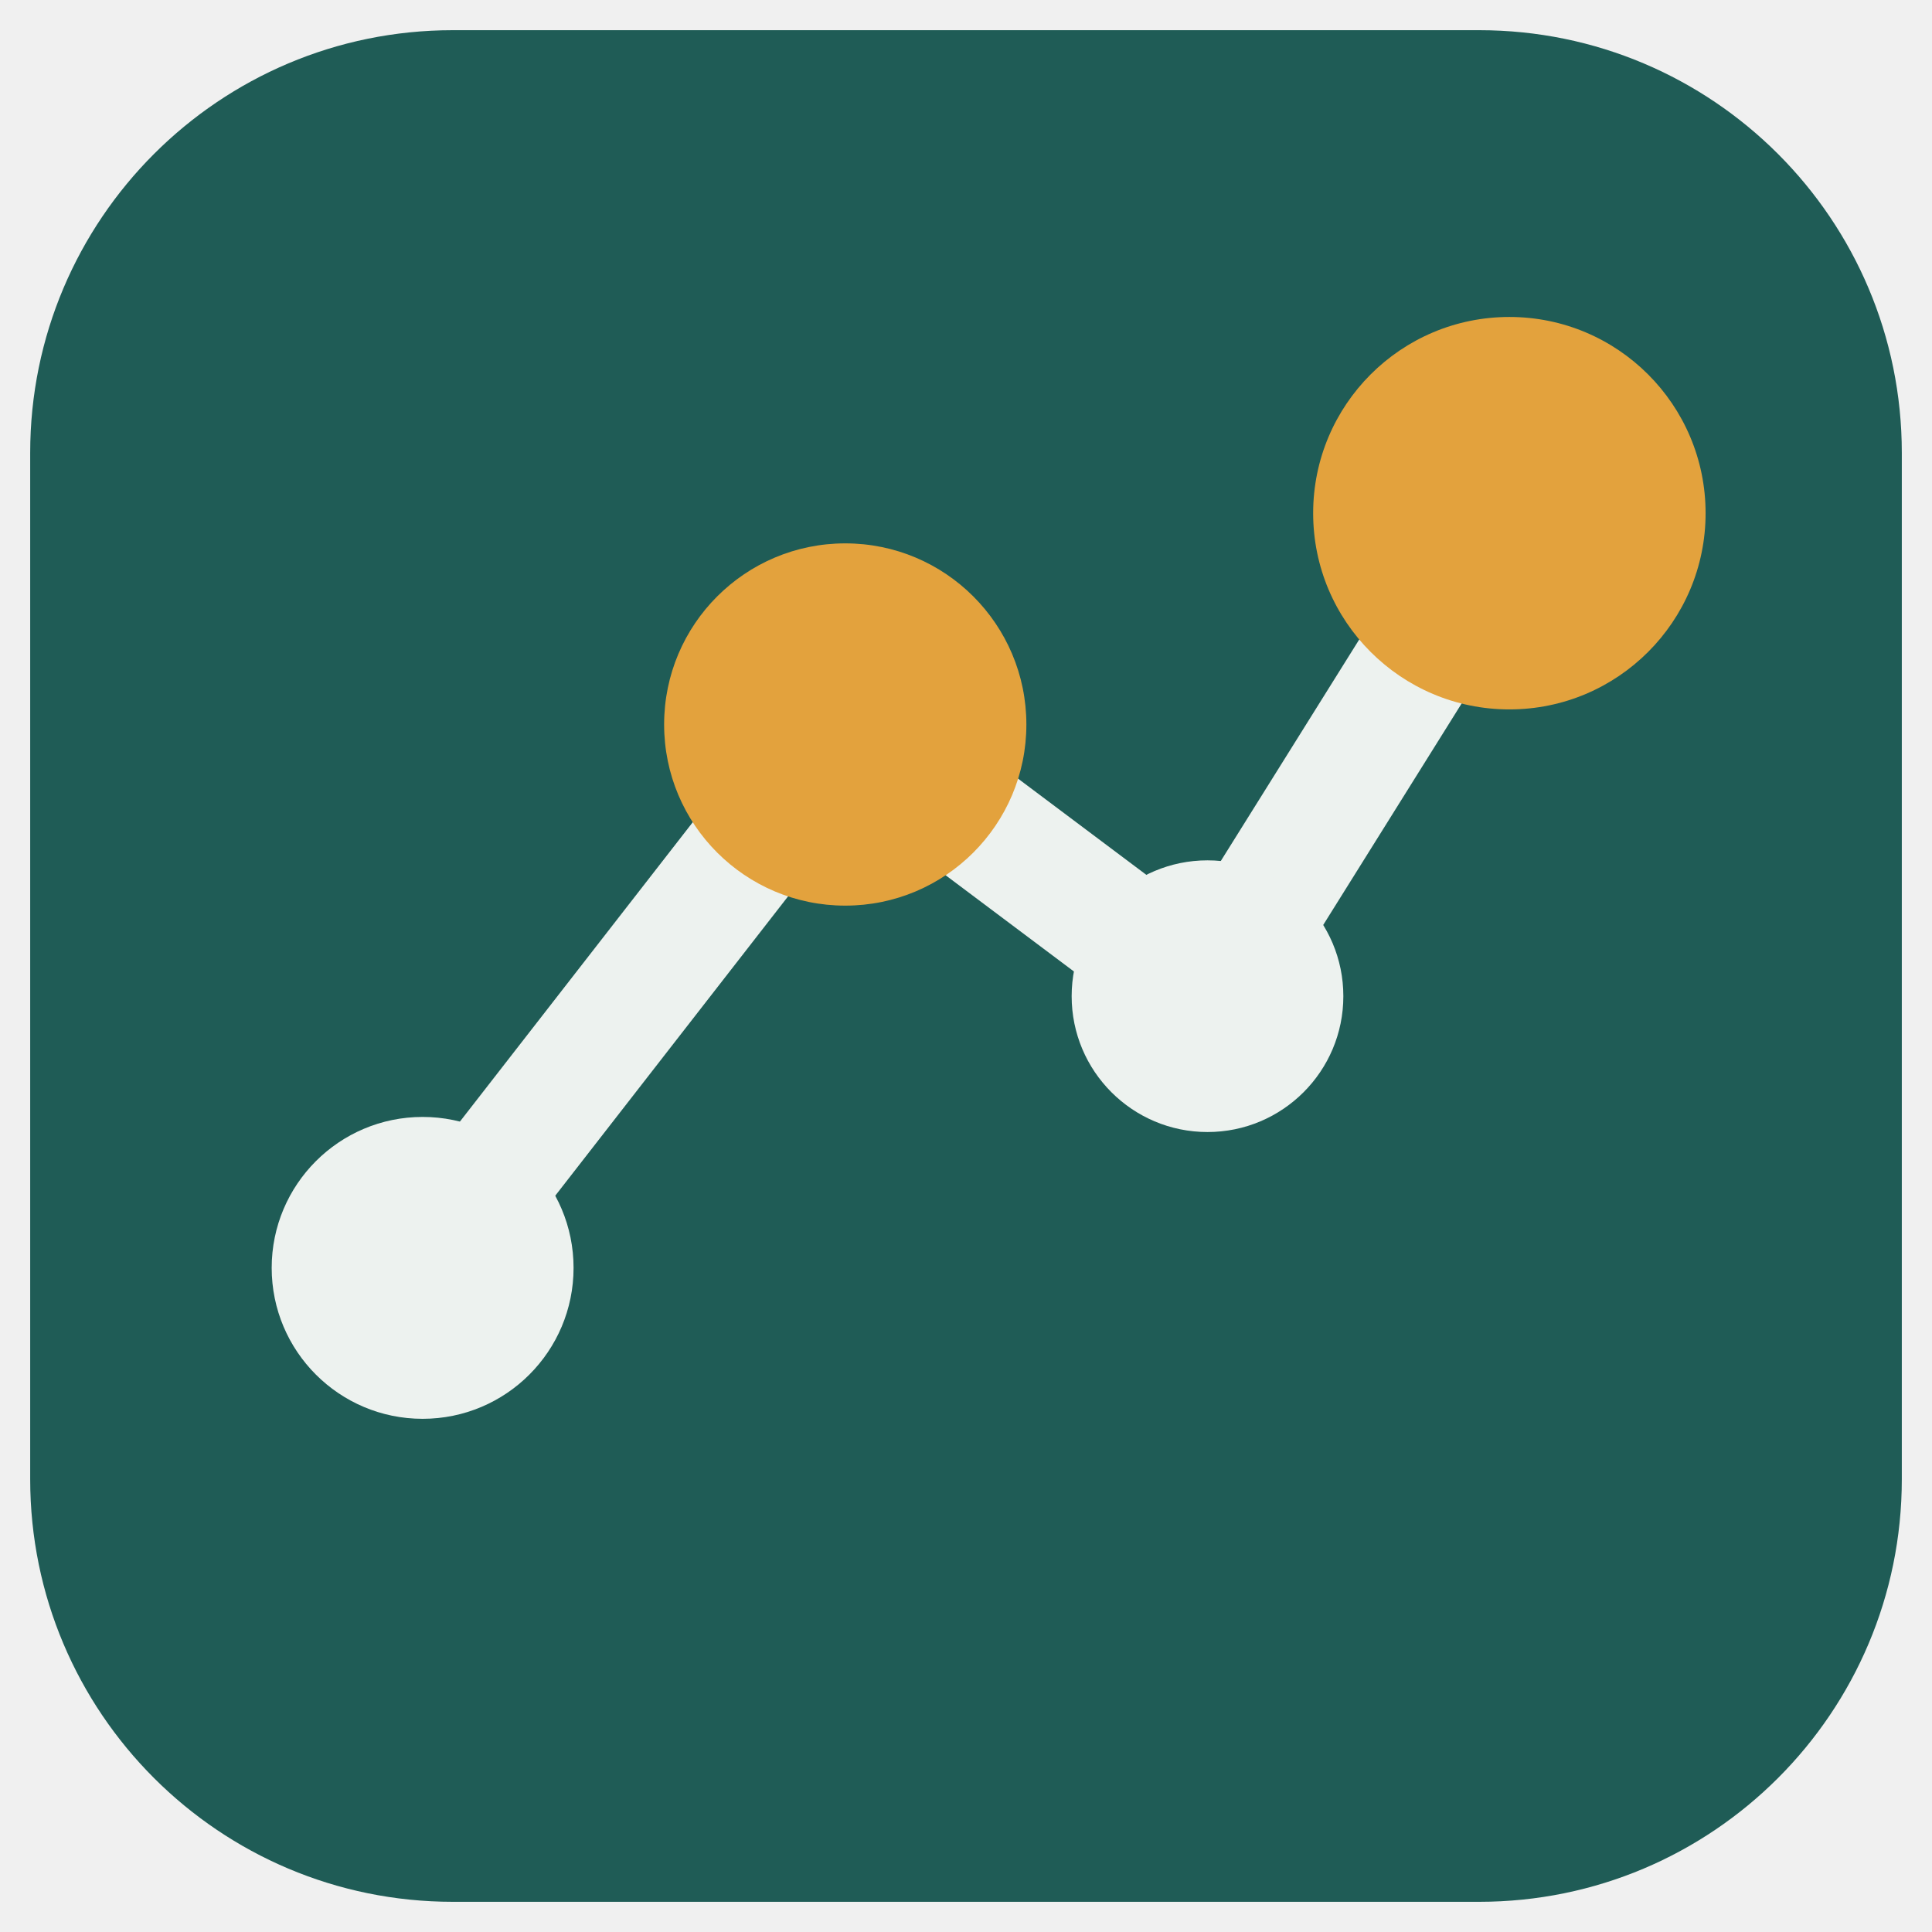
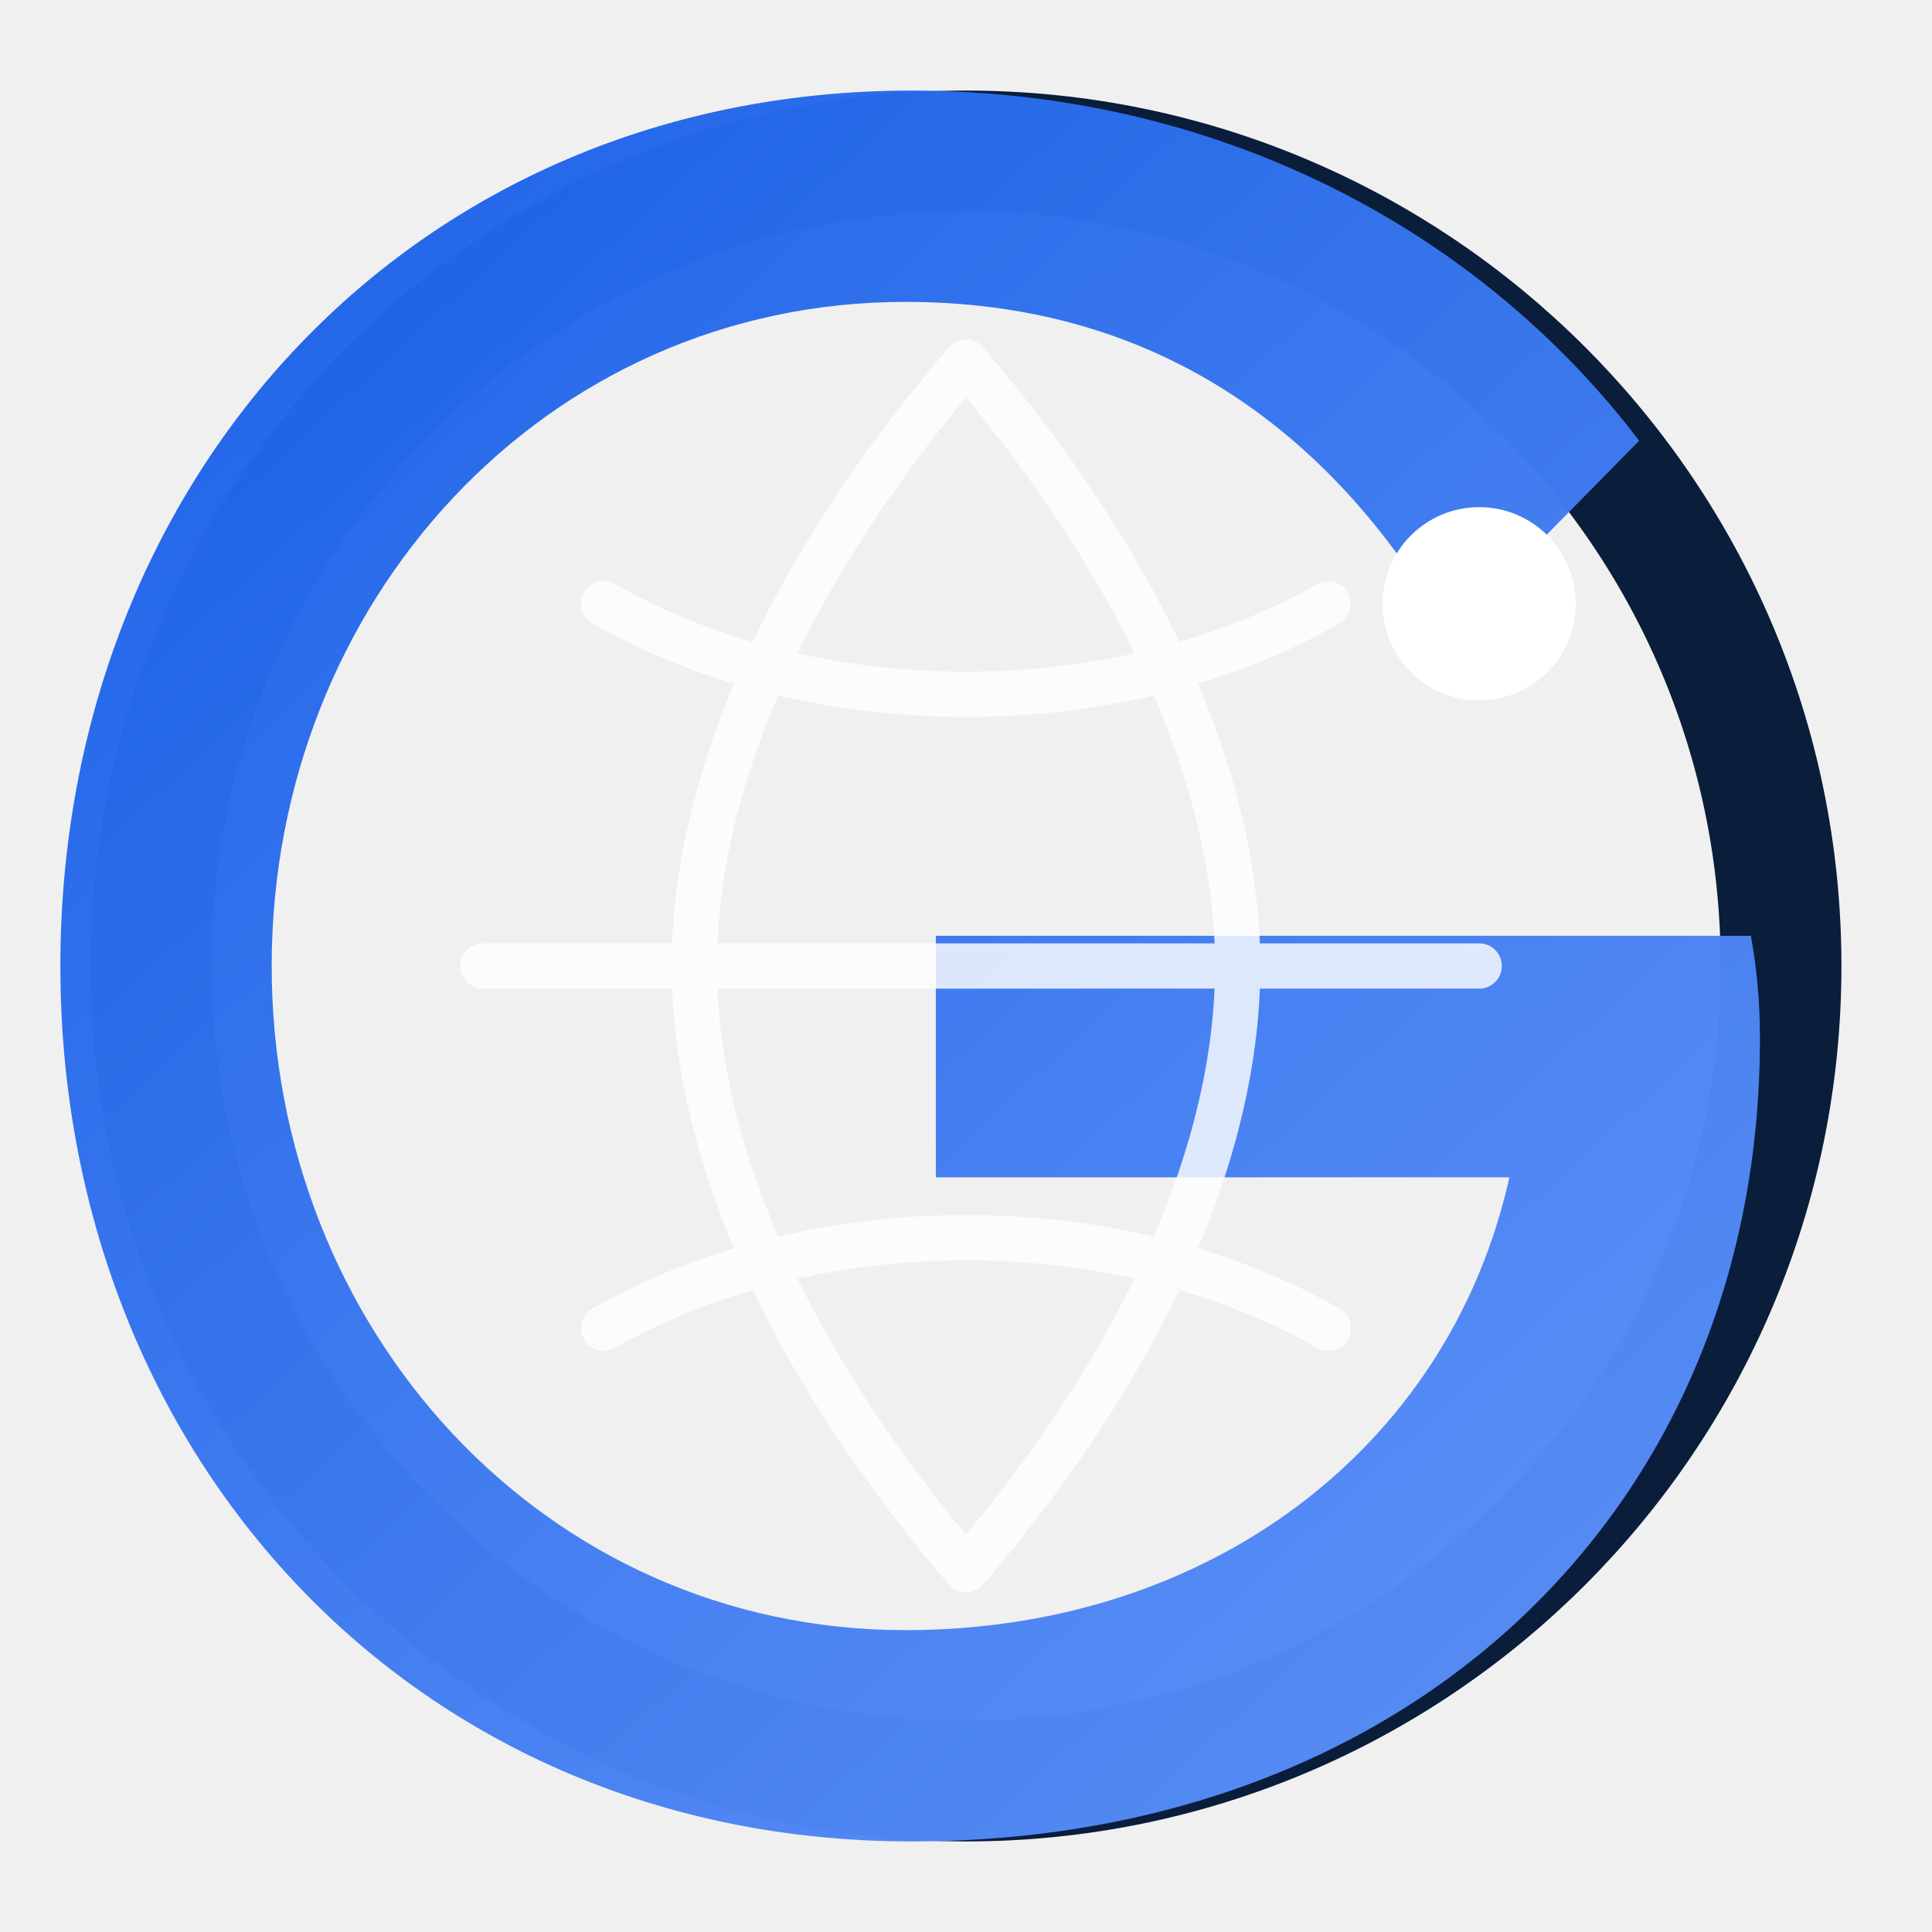
- <svg xmlns="http://www.w3.org/2000/svg" viewBox="0 0 64 64">
-   <rect x="1" y="1" width="62" height="62" rx="14" fill="#1F5C56" />
-   <path d="M14 42 L28 24 L40 33 L50 17" stroke="#EDF2EF" stroke-width="4" fill="none" stroke-linecap="round" stroke-linejoin="round" />
-   <circle cx="14" cy="42" r="5" fill="#EDF2EF" />
-   <circle cx="28" cy="24" r="6" fill="#E3A23D" />
-   <circle cx="40" cy="33" r="4.5" fill="#EDF2EF" />
-   <circle cx="50" cy="17" r="6.5" fill="#E3A23D" />
+ <svg xmlns="http://www.w3.org/2000/svg" viewBox="0 0 64 64" role="img" aria-label="Glovta">
+   <defs>
+     <linearGradient id="g" x1="10" y1="8" x2="54" y2="56" gradientUnits="userSpaceOnUse">
+       <stop stop-color="#1E63E9" />
+       <stop offset="1" stop-color="#5B8FF7" />
+     </linearGradient>
+   </defs>
+   <circle cx="32" cy="32" r="27" fill="none" stroke="#0A1D3B" stroke-width="4" />
+   <path d="M48 21c-4-7-10-11-18-11-12 0-21 10-21 22s9 22 21 22c10 0 18-6 20-15H31v-8h27c.2 1.1.3 2.2.3 3.4C58.3 50 46.7 61 30.2 61 13.7 61 2 48.2 2 32S13.7 3 30.2 3c10 0 18.7 4.5 24.1 11.6L48 21Z" fill="url(#g)" opacity=".98" />
+   <path d="M16 32h33M20 20c7 4 17 4 24 0M20 44c7-4 17-4 24 0M32 12c-6 7-9 14-9 20s3 13 9 20M32 12c6 7 9 14 9 20s-3 13-9 20" fill="none" stroke="#FFFFFF" stroke-width="1.5" stroke-linecap="round" opacity=".82" />
+   <circle cx="49" cy="20" r="3.2" fill="#FFFFFF" />
</svg>
